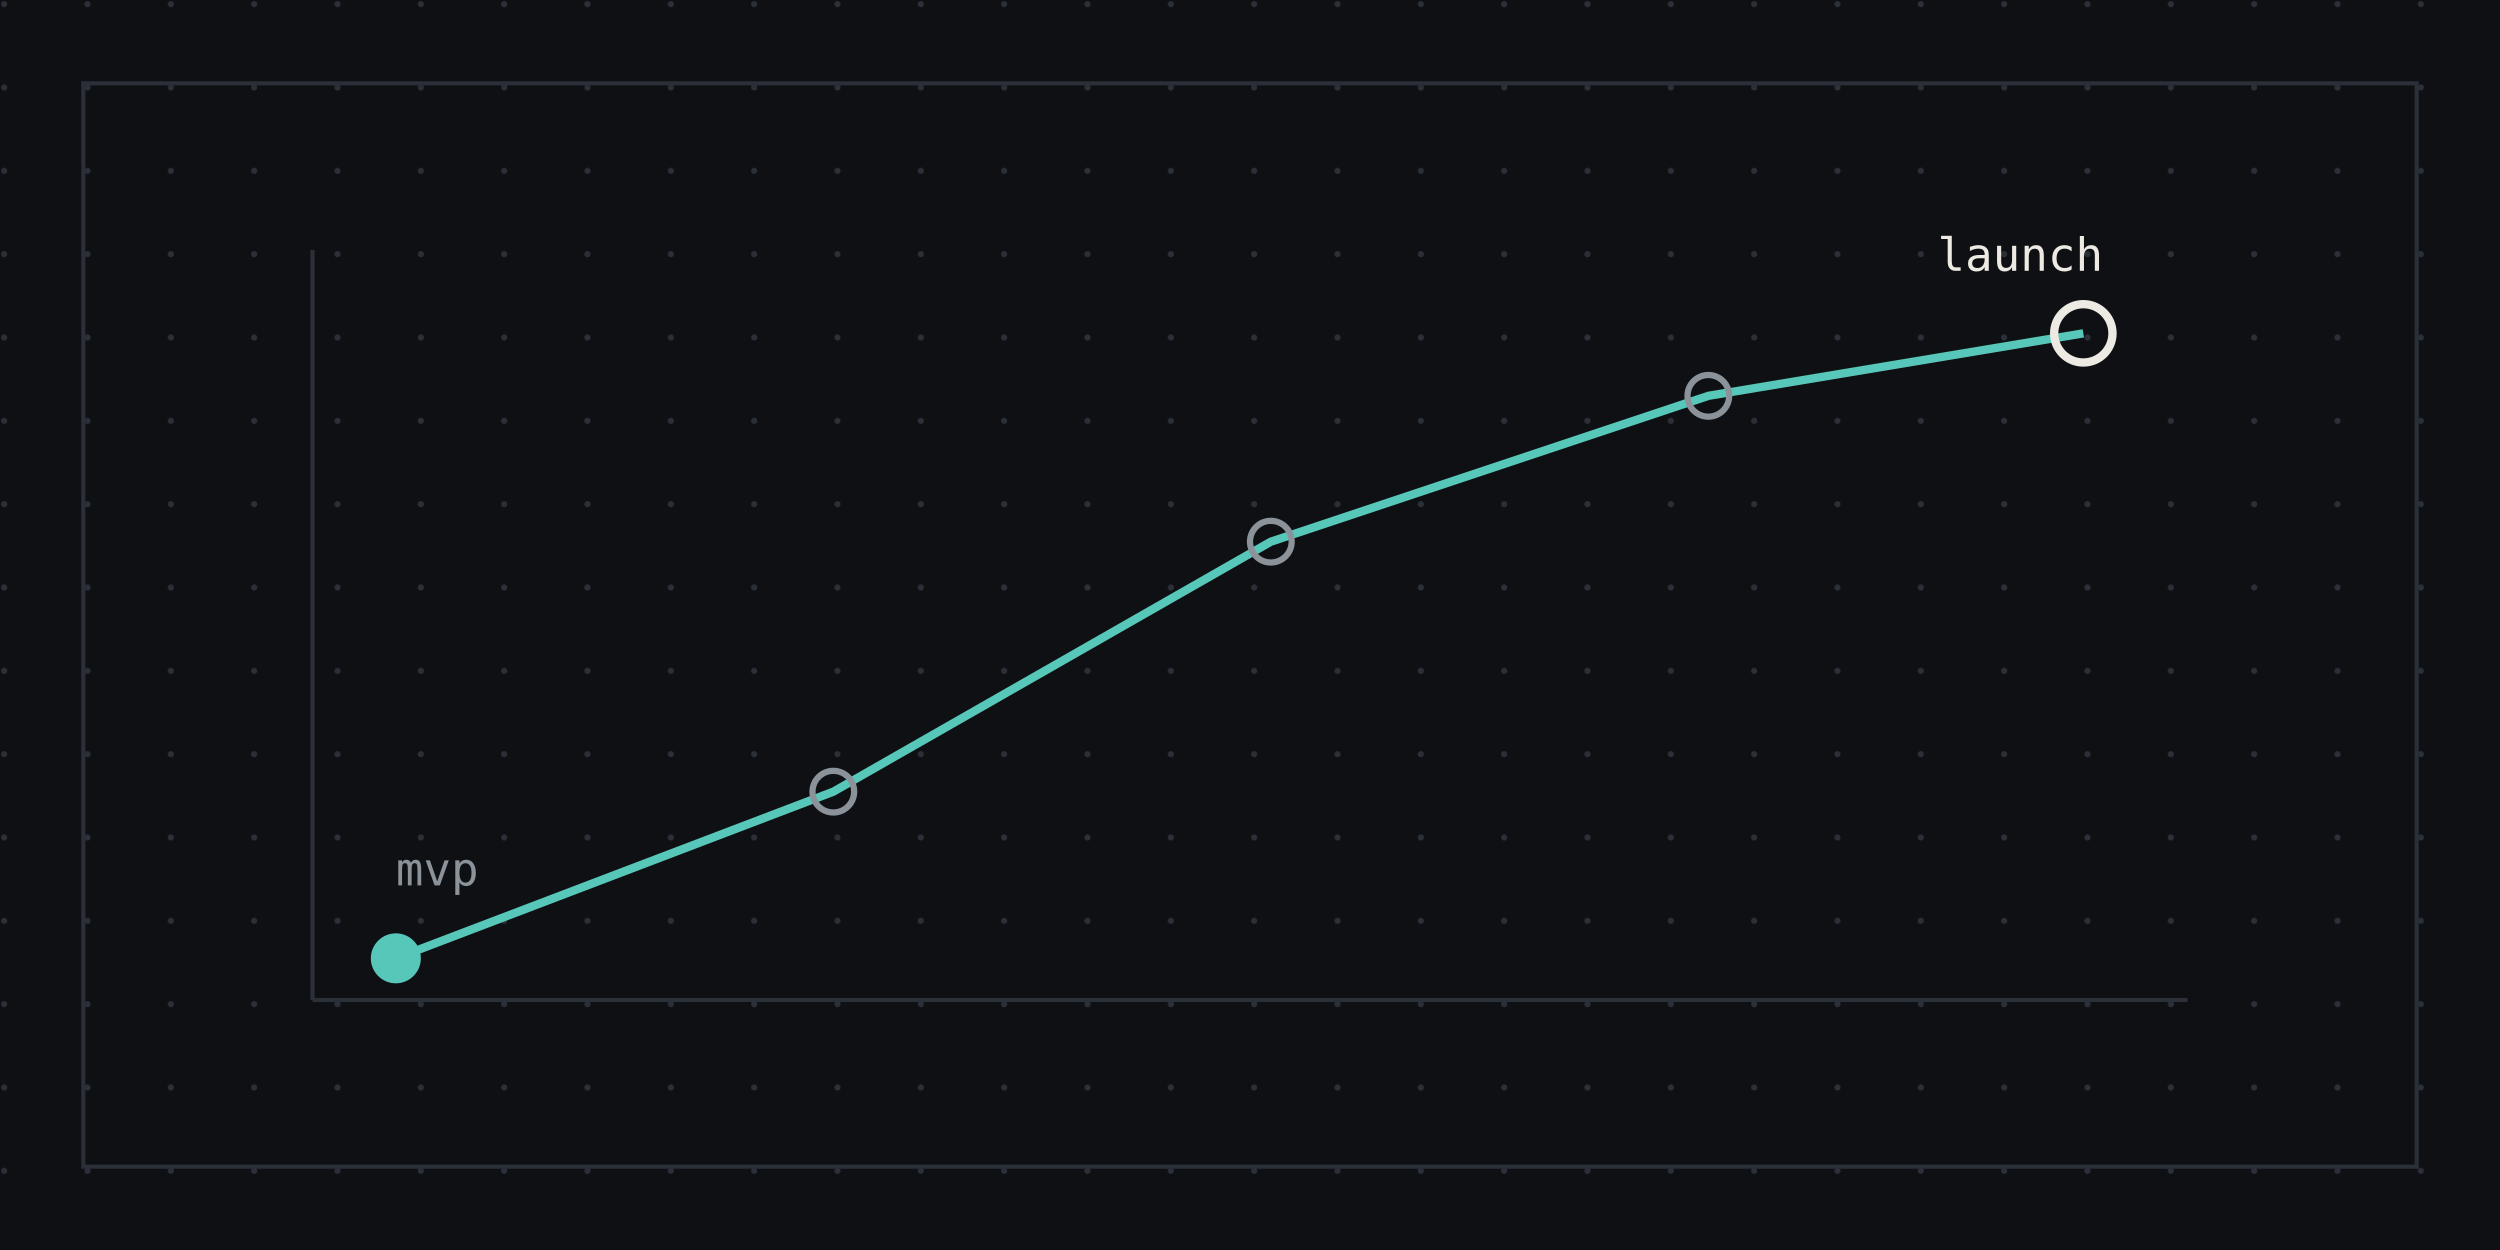
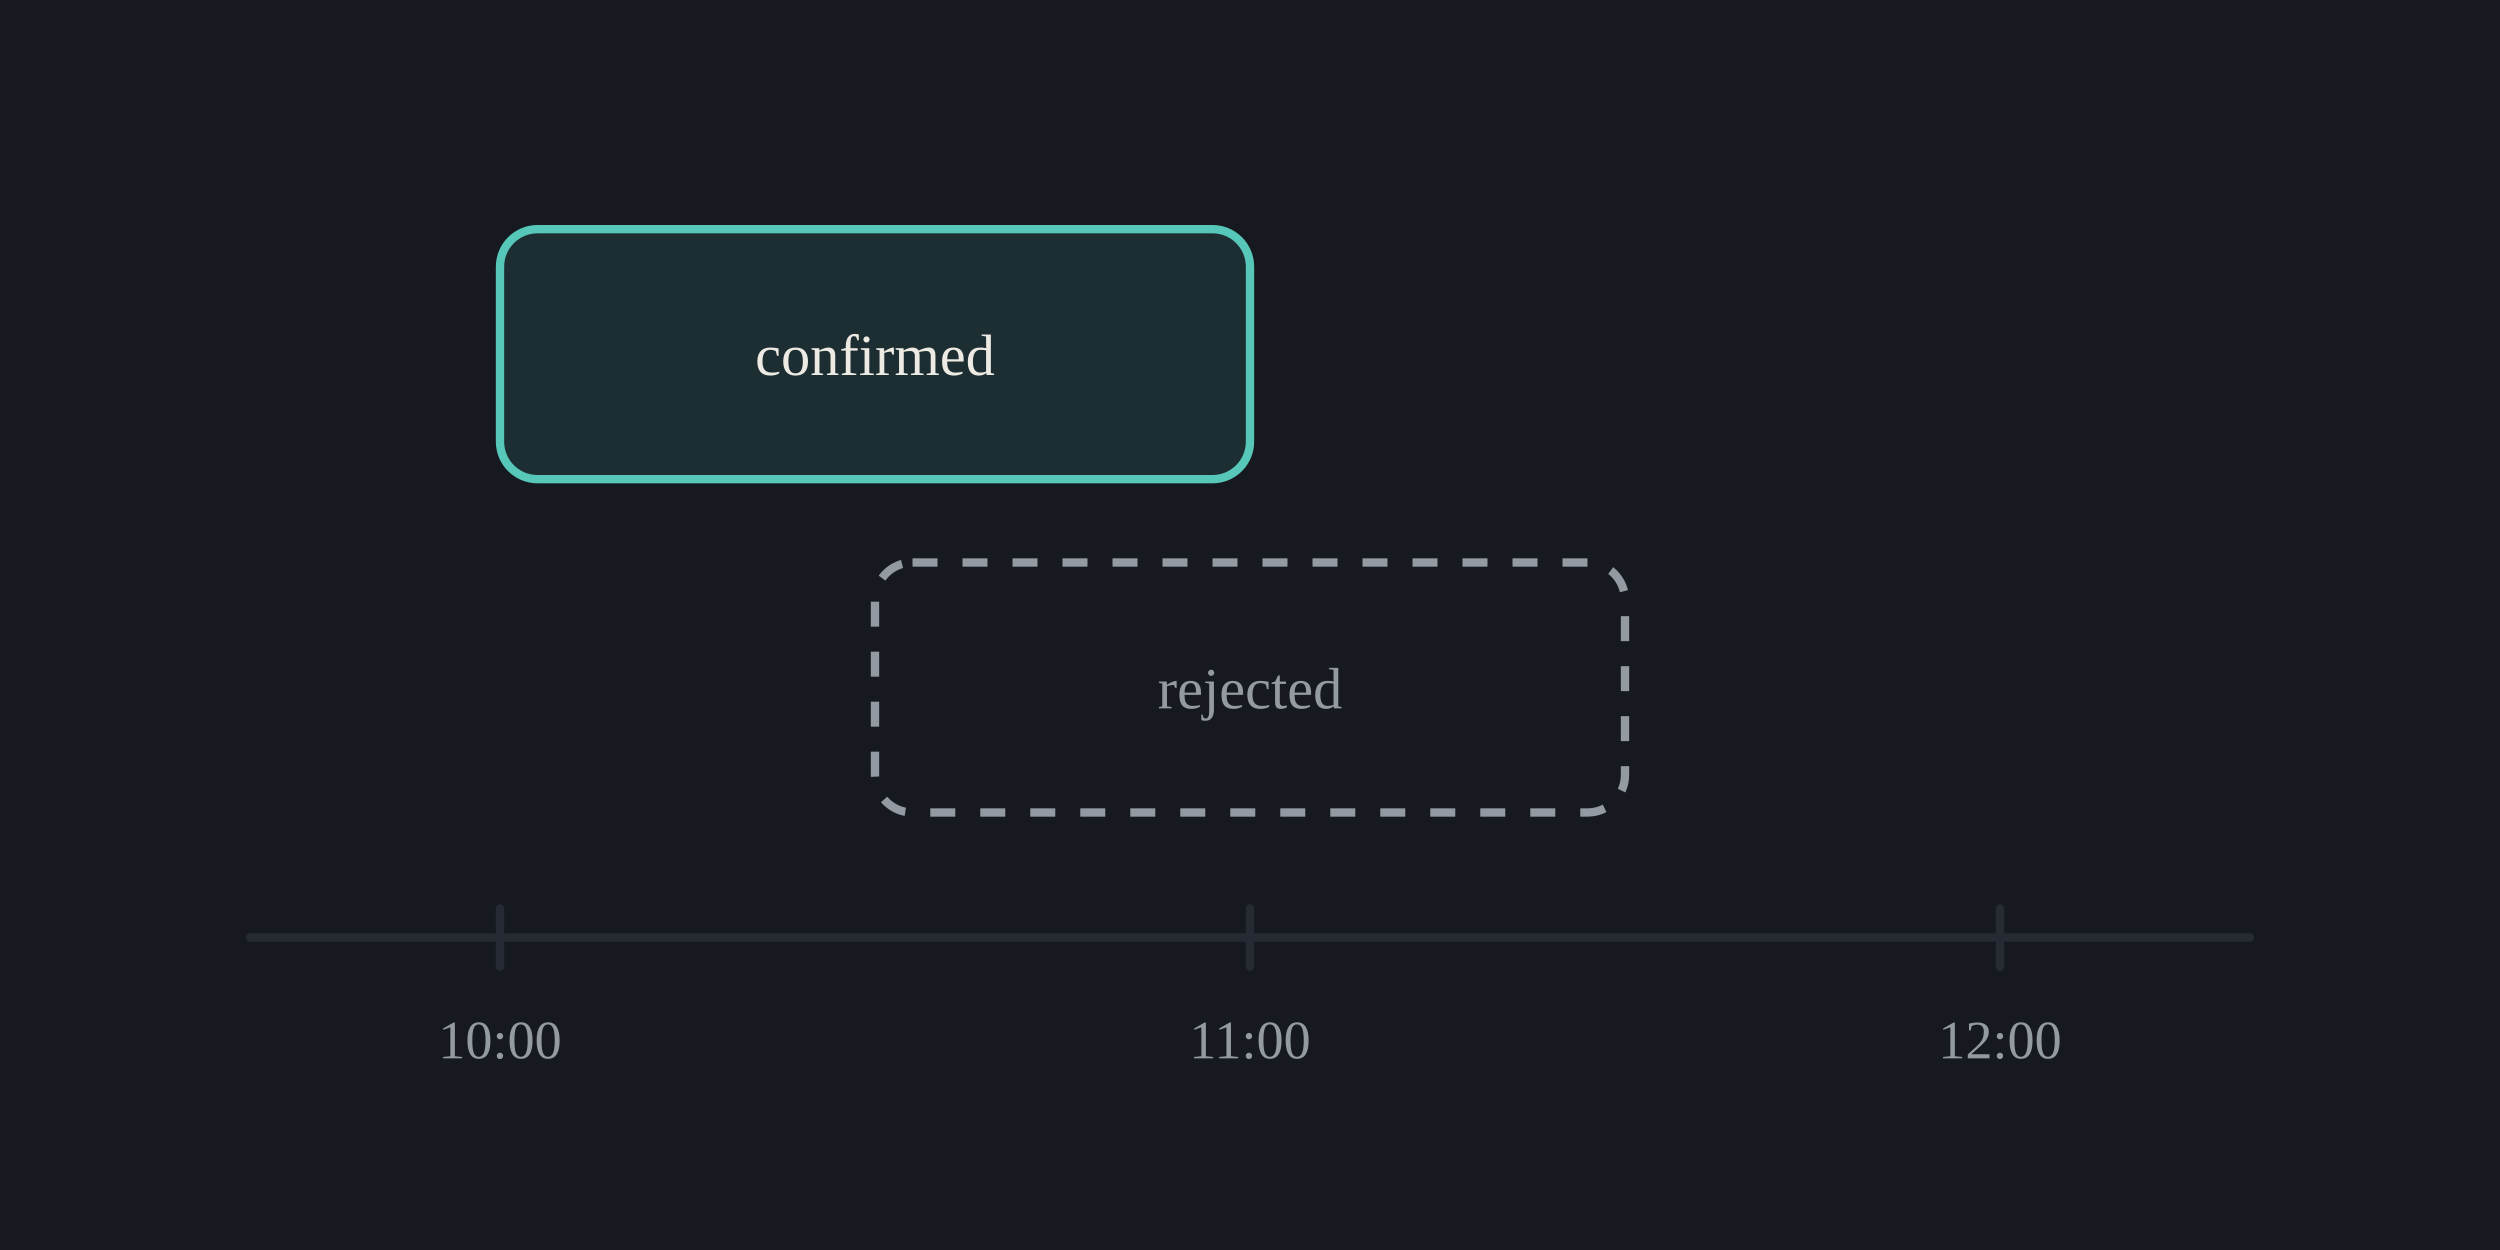
- <svg xmlns="http://www.w3.org/2000/svg" viewBox="0 0 1200 600" role="img" aria-label="An ascending line from a first commit to a launched product">
-   <defs>
-     <pattern id="dots" width="40" height="40" patternUnits="userSpaceOnUse">
-       <circle cx="2" cy="2" r="1.5" fill="#2a2f38" />
-     </pattern>
-   </defs>
-   <rect width="1200" height="600" fill="#0e1013" />
-   <rect width="1200" height="600" fill="url(#dots)" />
-   <rect x="40" y="40" width="1120" height="520" fill="none" stroke="#2a2f38" stroke-width="2" />
-   <g stroke="#2a2f38" stroke-width="2">
-     <line x1="150" y1="480" x2="1050" y2="480" />
-     <line x1="150" y1="480" x2="150" y2="120" />
+ <svg xmlns="http://www.w3.org/2000/svg" viewBox="0 0 1200 600" font-family="var(--font-mono, ui-monospace, SFMono-Regular, Menlo, monospace)">
+   <rect width="1200" height="600" fill="var(--surface, #161a20)" />
+   <rect x="240" y="110" width="360" height="120" rx="18" fill="var(--accent-soft, rgba(87,199,186,0.12))" stroke="var(--accent, #57c7ba)" stroke-width="4" />
+   <text x="420" y="180" font-size="28" fill="var(--ink, #edeae3)" text-anchor="middle">confirmed</text>
+   <rect x="420" y="270" width="360" height="120" rx="18" fill="none" stroke="var(--muted, #949aa2)" stroke-width="4" stroke-dasharray="12 12" />
+   <text x="600" y="340" font-size="28" fill="var(--muted, #949aa2)" text-anchor="middle">rejected</text>
+   <g stroke="var(--border, #262b33)" stroke-width="4" stroke-linecap="round">
+     <line x1="120" y1="450" x2="1080" y2="450" />
+     <line x1="240" y1="436" x2="240" y2="464" />
+     <line x1="600" y1="436" x2="600" y2="464" />
+     <line x1="960" y1="436" x2="960" y2="464" />
  </g>
-   <path d="M190 460 L400 380 L610 260 L820 190 L1000 160" fill="none" stroke="#57c7ba" stroke-width="4" />
-   <circle cx="190" cy="460" r="12" fill="#57c7ba" />
-   <circle cx="400" cy="380" r="10" fill="none" stroke="#8b9299" stroke-width="3" />
-   <circle cx="610" cy="260" r="10" fill="none" stroke="#8b9299" stroke-width="3" />
-   <circle cx="820" cy="190" r="10" fill="none" stroke="#8b9299" stroke-width="3" />
-   <circle cx="1000" cy="160" r="14" fill="none" stroke="#edeae3" stroke-width="4" />
-   <text x="190" y="425" font-family="monospace" font-size="22" fill="#8b9299">mvp</text>
-   <text x="930" y="130" font-family="monospace" font-size="22" fill="#edeae3">launch</text>
+   <g font-size="26" fill="var(--muted, #949aa2)" text-anchor="middle">
+     <text x="240" y="508">10:00</text>
+     <text x="600" y="508">11:00</text>
+     <text x="960" y="508">12:00</text>
+   </g>
</svg>
